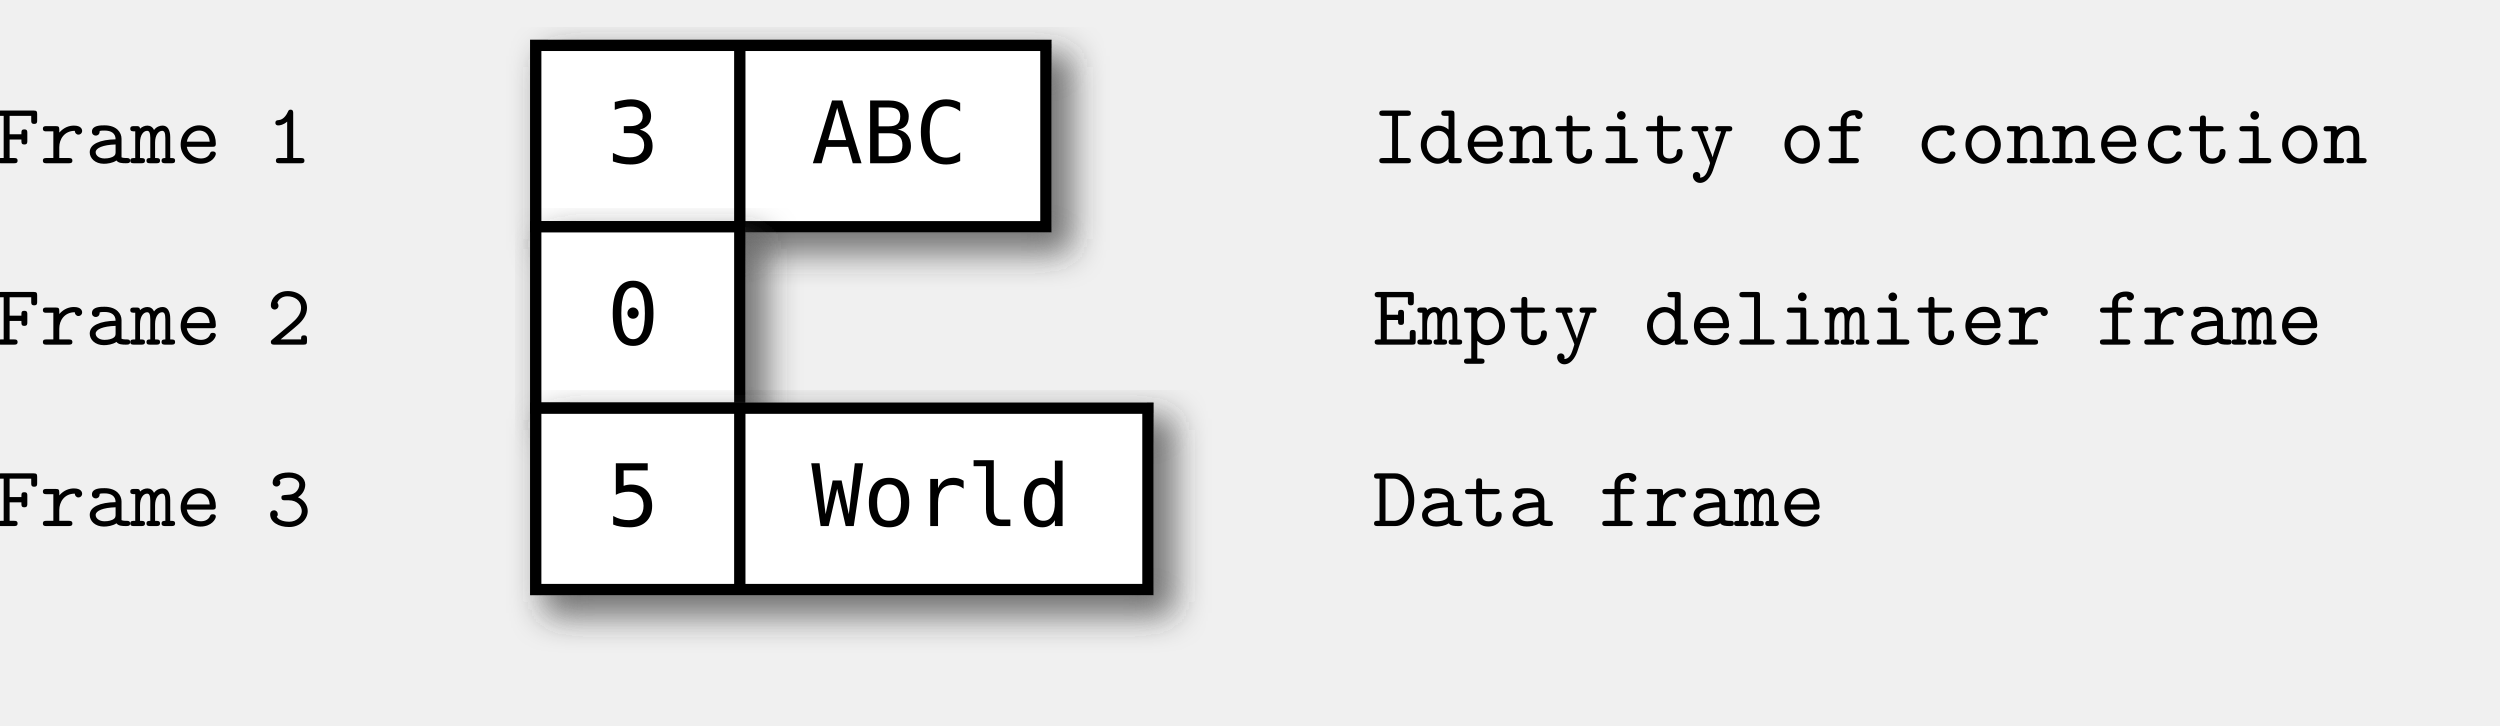
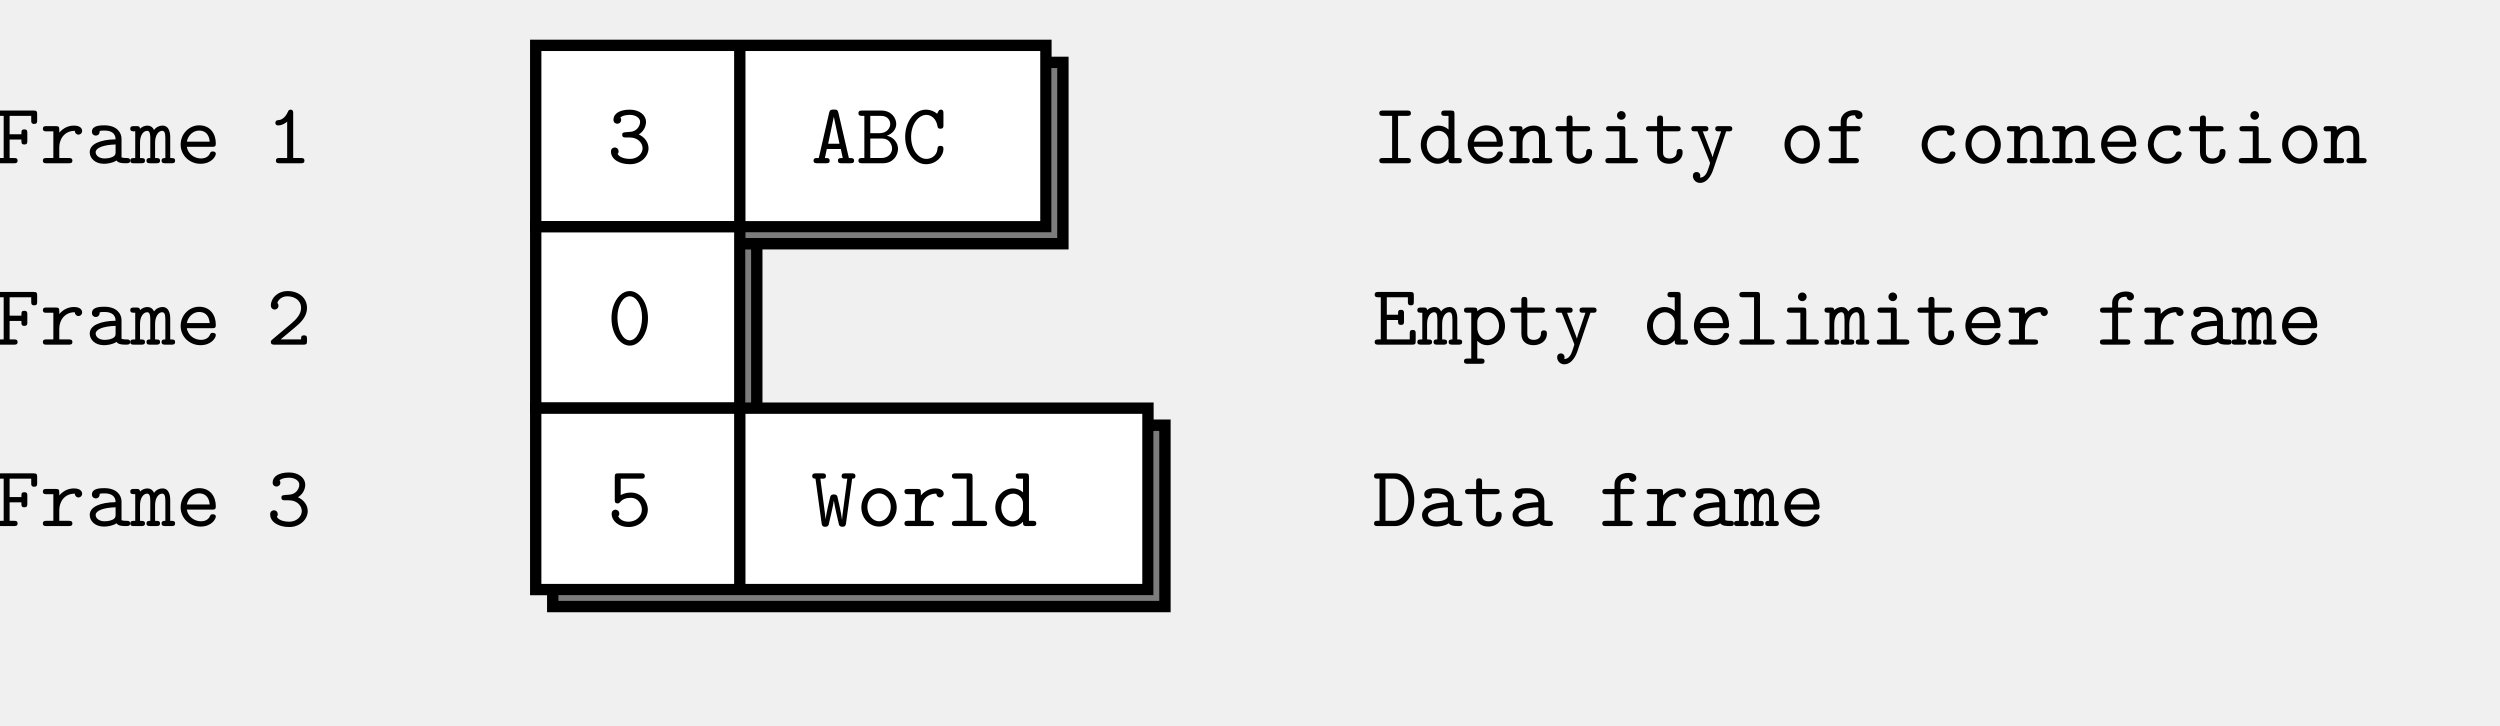
<svg xmlns="http://www.w3.org/2000/svg" width="441px" height="128px" version="1.1">
  <defs>
    <filter id="dsFilter" width="150%" height="150%">
      <feOffset result="offOut" in="SourceGraphic" dx="3" dy="3" />
      <feColorMatrix result="matrixOut" in="offOut" type="matrix" values="0.2 0 0 0 0 0 0.2 0 0 0 0 0 0.2 0 0 0 0 0 1 0" />
-       <feGaussianBlur result="blurOut" in="matrixOut" stdDeviation="3" />
-       <feBlend in="SourceGraphic" in2="blurOut" mode="normal" />
+       <feBlend in="SourceGraphic" in2="matrixOut" mode="normal" />
    </filter>
    <marker id="iPointer" viewBox="0 0 10 10" refX="5" refY="5" markerUnits="strokeWidth" markerWidth="8" markerHeight="7" orient="auto">
      <path d="M 10 0 L 10 10 L 0 5 z" />
    </marker>
    <marker id="Pointer" viewBox="0 0 10 10" refX="5" refY="5" markerUnits="strokeWidth" markerWidth="8" markerHeight="7" orient="auto">
      <path d="M 0 0 L 10 5 L 0 10 z" />
    </marker>
  </defs>
  <g id="boxes" stroke="black" stroke-width="2" fill="none">
    <g id="group0">
      <path id="path0" filter="url(#dsFilter)" fill="#fff" d="M 94.5 8 L 184.5 8 L 184.5 40 L 130.5 40 L 94.5 40 Z" />
-       <text x="107.1" y="28.8" id="text0" fill="#000" stroke="none" style="font-family:Consolas,Monaco,Anonymous Pro,Anonymous,Bitstream Sans Mono,monospace;font-size:15.2px">3</text>
-       <text x="143.1" y="28.8" id="text0" fill="#000" stroke="none" style="font-family:Consolas,Monaco,Anonymous Pro,Anonymous,Bitstream Sans Mono,monospace;font-size:15.2px">ABC </text>
+       <text x="107.1" y="28.8" id="text0" fill="#000" stroke="none" style="font-family:LMMono10,monospace;font-size:15.2px">3</text>
+       <text x="143.1" y="28.8" id="text0" fill="#000" stroke="none" style="font-family:LMMono10,monospace;font-size:15.2px">ABC </text>
    </g>
    <g id="group3">
      <path id="path3" filter="url(#dsFilter)" fill="#fff" d="M 94.5 40 L 130.5 40 L 130.5 72 L 94.5 72 Z" />
-       <text x="107.1" y="60.8" id="text3" fill="#000" stroke="none" style="font-family:Consolas,Monaco,Anonymous Pro,Anonymous,Bitstream Sans Mono,monospace;font-size:15.2px">0</text>
+       <text x="107.1" y="60.8" id="text3" fill="#000" stroke="none" style="font-family:LMMono10,monospace;font-size:15.2px">0</text>
    </g>
    <g id="group6">
      <path id="path6" filter="url(#dsFilter)" fill="#fff" d="M 94.5 72 L 130.5 72 L 202.5 72 L 202.5 104 L 94.5 104 Z" />
-       <text x="107.1" y="92.8" id="text6" fill="#000" stroke="none" style="font-family:Consolas,Monaco,Anonymous Pro,Anonymous,Bitstream Sans Mono,monospace;font-size:15.2px">5</text>
-       <text x="143.1" y="92.8" id="text6" fill="#000" stroke="none" style="font-family:Consolas,Monaco,Anonymous Pro,Anonymous,Bitstream Sans Mono,monospace;font-size:15.2px">World </text>
+       <text x="107.1" y="92.8" id="text6" fill="#000" stroke="none" style="font-family:LMMono10,monospace;font-size:15.2px">5</text>
+       <text x="143.1" y="92.8" id="text6" fill="#000" stroke="none" style="font-family:LMMono10,monospace;font-size:15.2px">World </text>
    </g>
  </g>
  <g id="lines" stroke="black" stroke-width="2" fill="none">
    <g id="group124">
      <path id="path124" d="M 130.5 8 L 130.5 40 " />
    </g>
    <g id="group129">
      <path id="path129" d="M 130.5 72 L 130.5 104 " />
    </g>
  </g>
  <g id="text" fill="black" style="font-family:LMMono10,monospace;font-size:15.2px">
    <text x="-0.9" y="28.8" id="text0" fill="#000">Frame 1 </text>
    <text x="242.1" y="28.8" id="text3" fill="#000">Identity of connection</text>
    <text x="-0.9" y="60.8" id="text4" fill="#000">Frame 2 </text>
    <text x="242.1" y="60.8" id="text6" fill="#000">Empty delimiter frame</text>
    <text x="-0.9" y="92.8" id="text7" fill="#000">Frame 3 </text>
    <text x="242.1" y="92.8" id="text10" fill="#000">Data frame</text>
  </g>
</svg>
